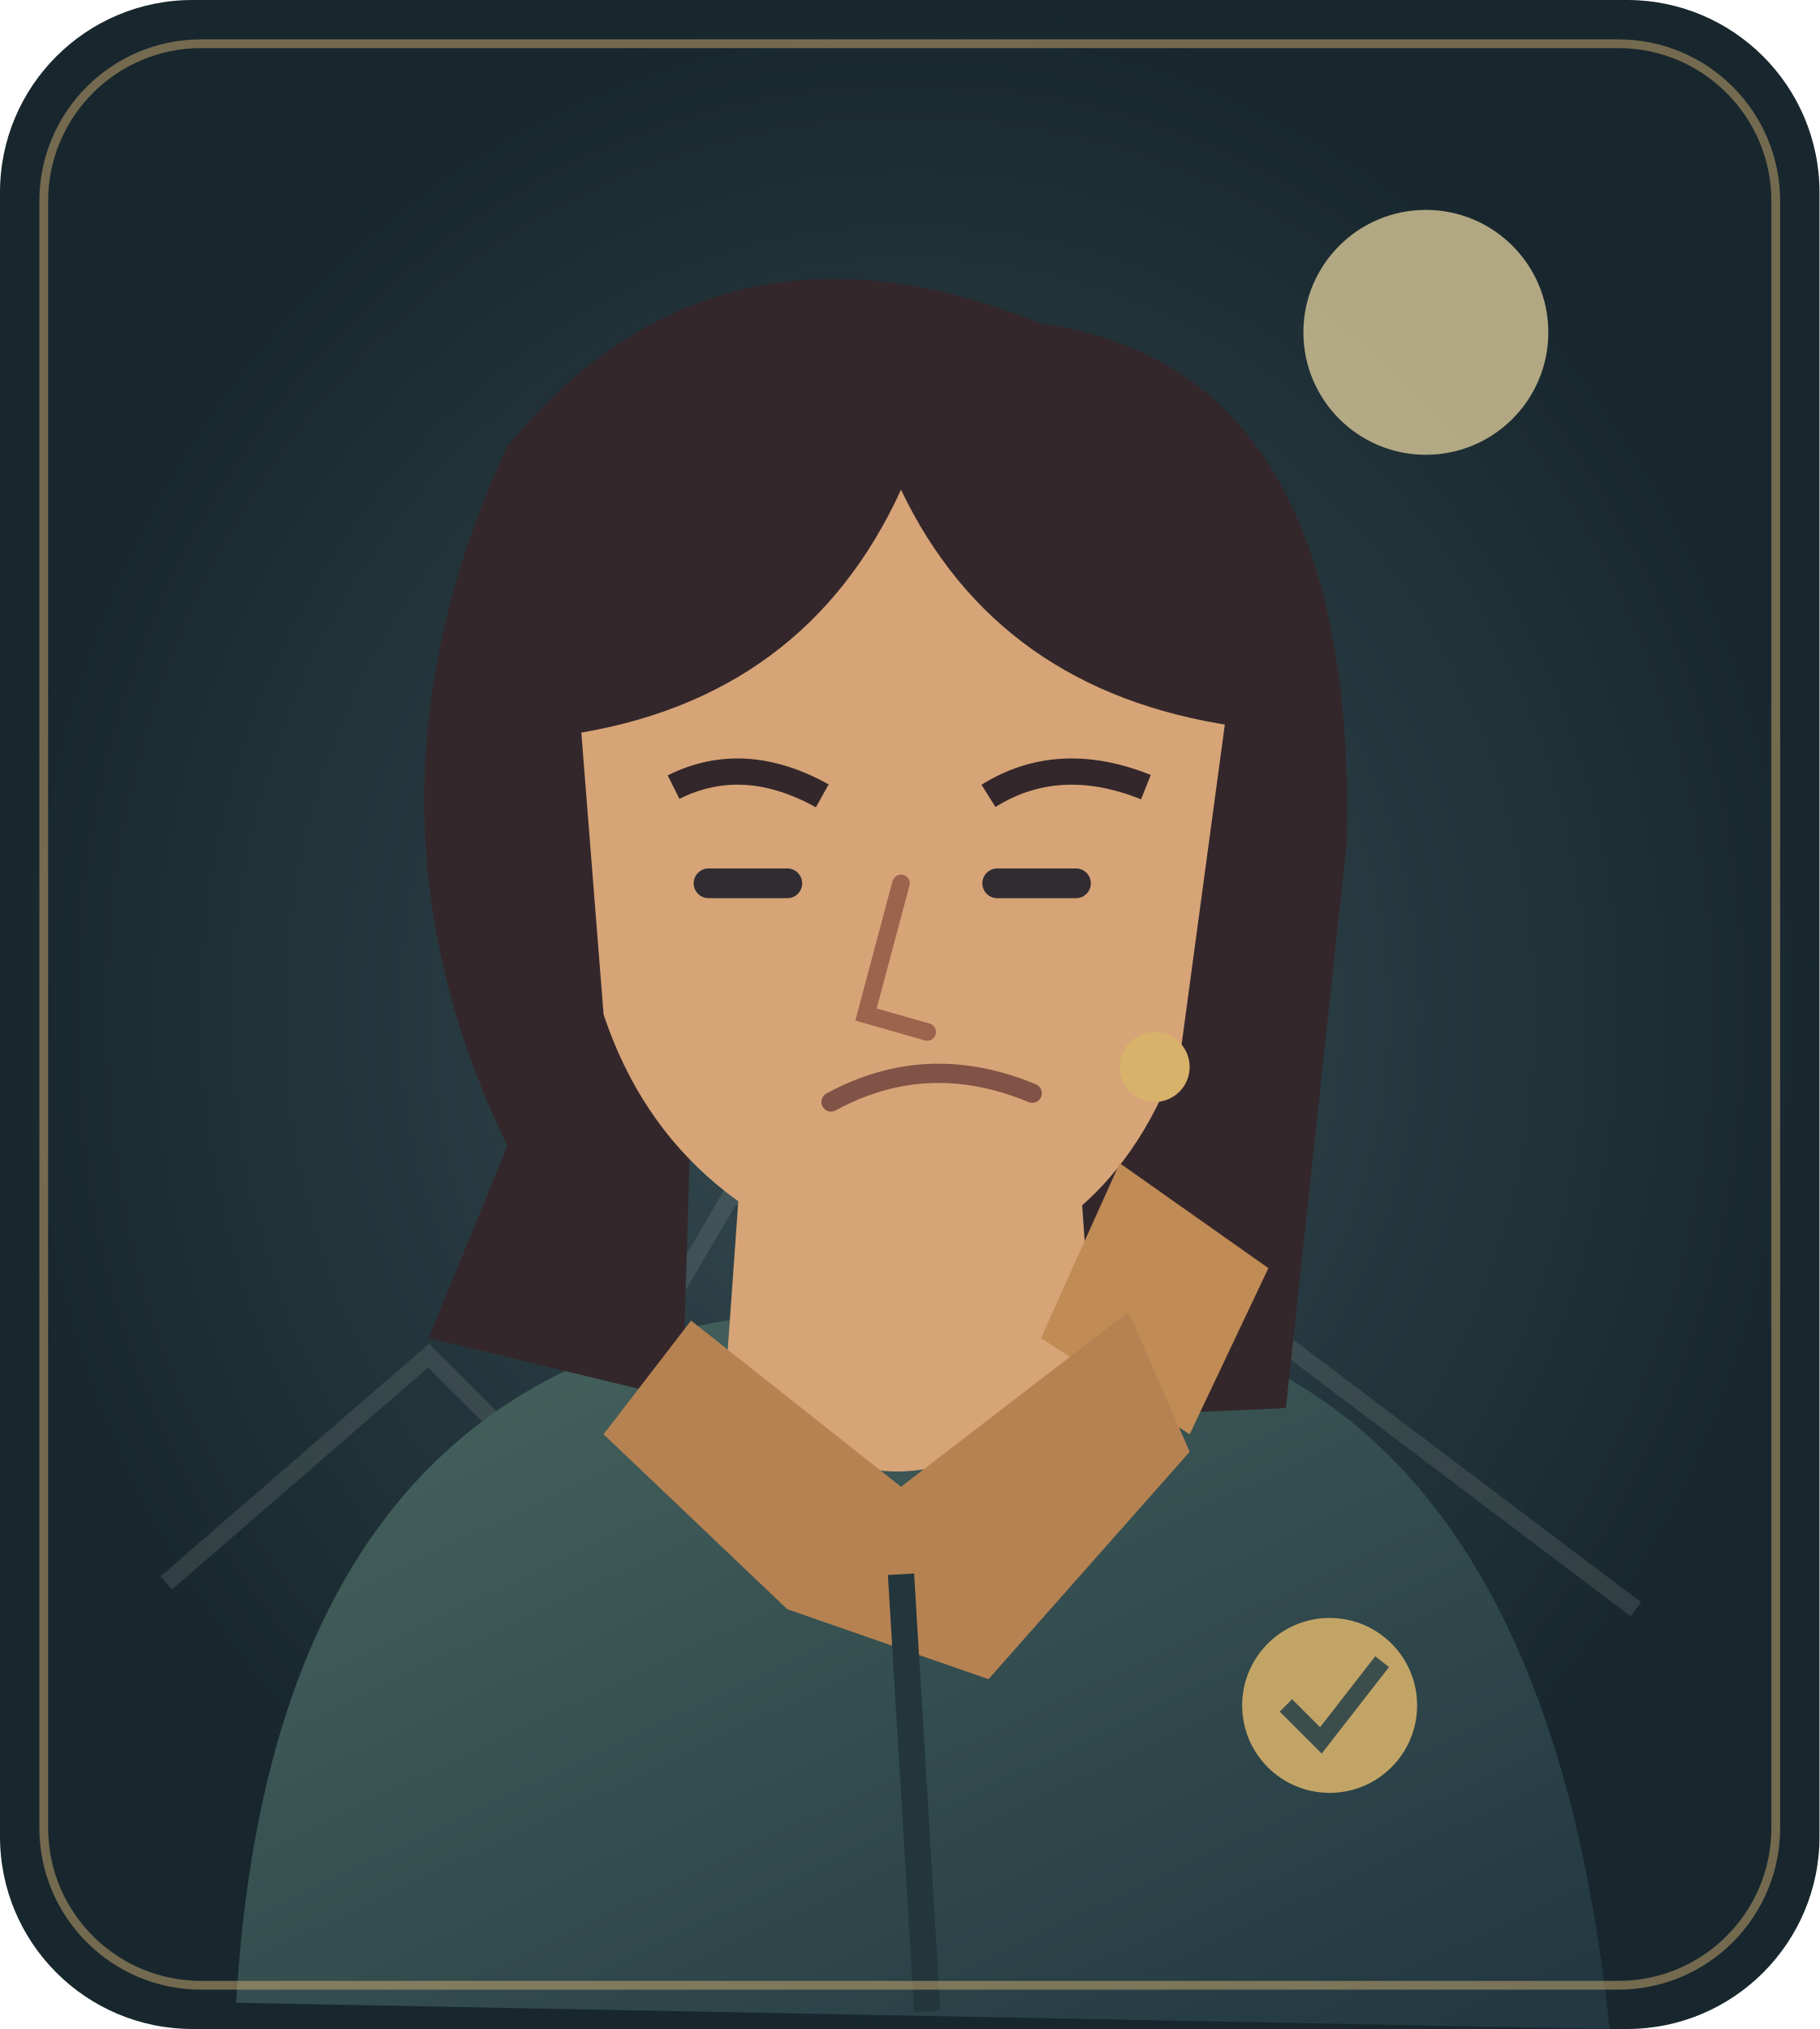
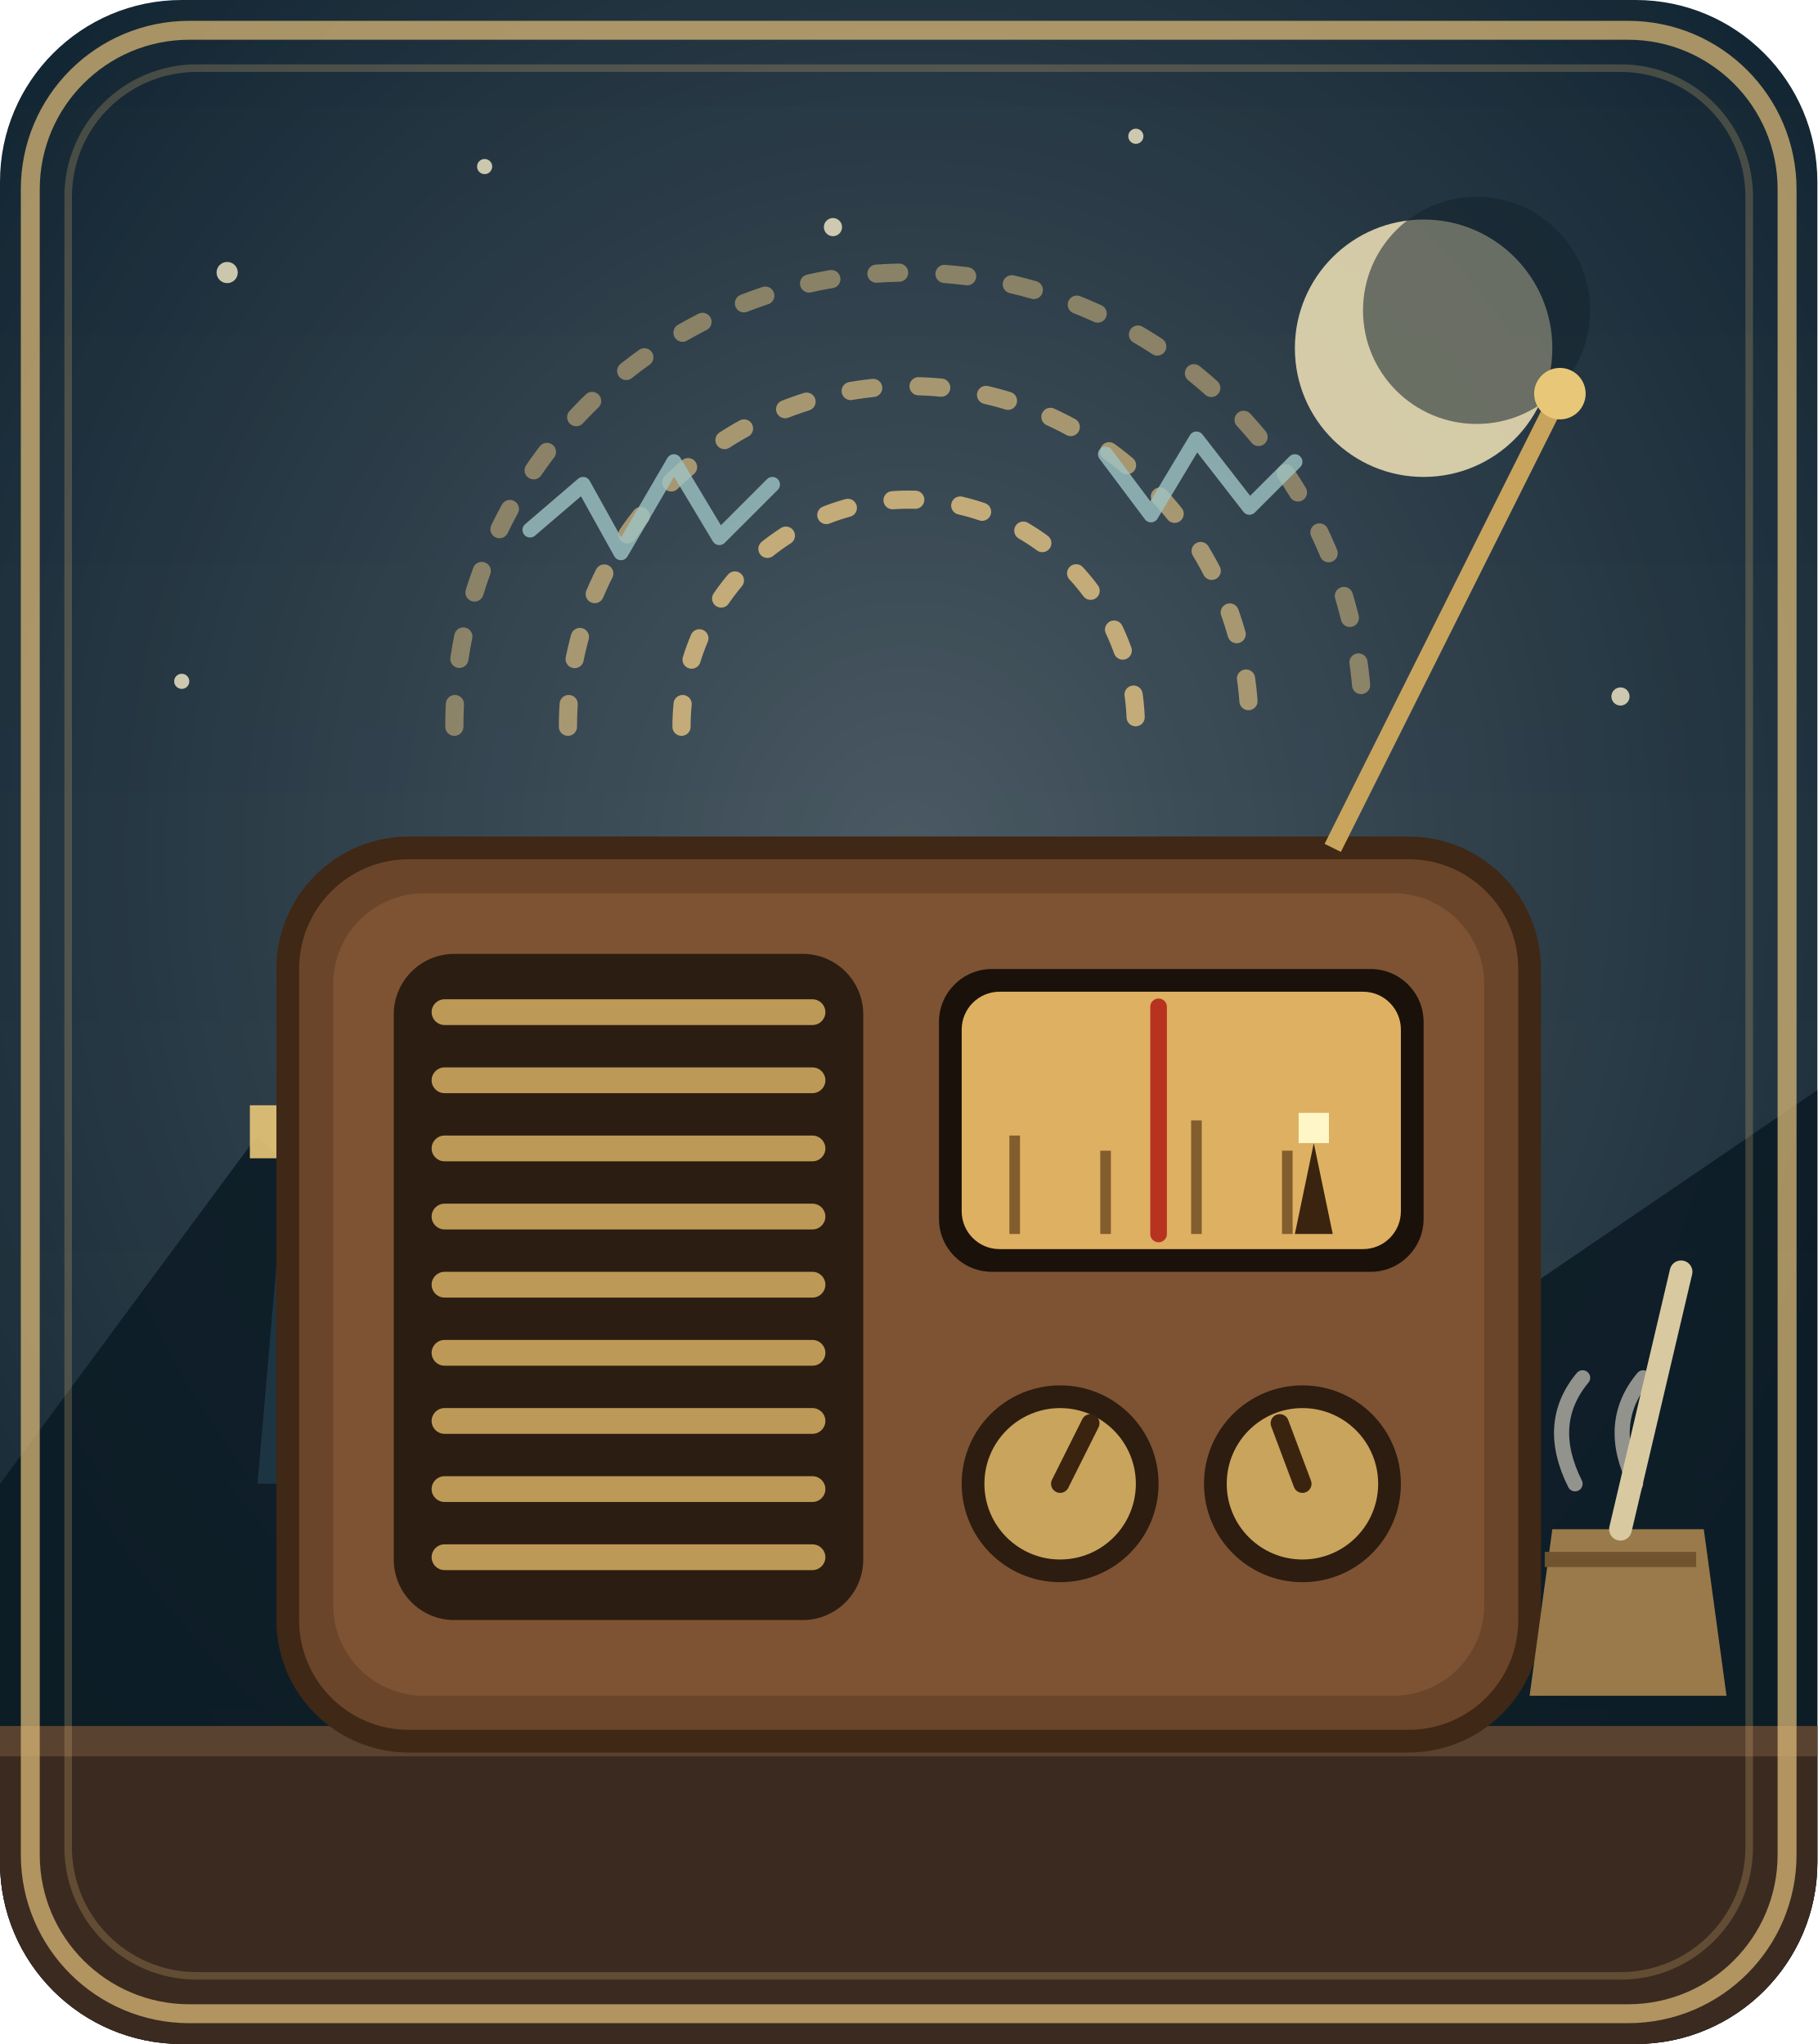
- <svg xmlns="http://www.w3.org/2000/svg" width="208" height="232" viewBox="0 0 208 232">
+ <svg xmlns="http://www.w3.org/2000/svg" width="480" height="540" viewBox="0 0 240 270">
  <defs>
-     <radialGradient id="bg">
-       <stop stop-color="#364c52" />
-       <stop offset="1" stop-color="#18272e" />
+     <linearGradient id="bg" x1="0" y1="0" x2="0" y2="1">
+       <stop offset="0" stop-color="#132633" />
+       <stop offset="1" stop-color="#1c2f3a" />
+     </linearGradient>
+     <radialGradient id="glow" cx=".5" cy=".42" r=".6">
+       <stop offset="0" stop-color="#fff" stop-opacity=".22" />
+       <stop offset="1" stop-color="#fff" stop-opacity="0" />
    </radialGradient>
-     <linearGradient id="coat" x2="0.9" y2="1">
-       <stop stop-color="#48665f" />
-       <stop offset="1" stop-color="#233841" />
-     </linearGradient>
  </defs>
-   <rect width="208" height="232" rx="22" fill="url(#bg)" />
-   <path d="M19 181L49 155L64 170L84 136L113 171L138 147L187 184" fill="none" stroke="#8d9e95" stroke-opacity=".2" stroke-width="2" />
-   <circle cx="163" cy="38" r="14" fill="#ecd8a3" opacity=".72" />
-   <path d="M27 229 Q31 160 83 151 L122 150 Q176 155 184 232" fill="url(#coat)" />
-   <path d="M58 131 Q39 92 58 51 Q82 22 119 37 Q155 42 154 96 L147 161 L125 162 L123 122 L79 127 L78 160 L49 153 Z" fill="#34272b" />
-   <path d="M85 129 L83 157 Q102 180 125 156 L123 128" fill="#d6a477" />
-   <path d="M66 78 Q67 48 103 48 Q140 50 140 83 L135 120 Q127 143 105 146 Q77 140 69 116Z" fill="#d6a477" />
-   <path d="M65 84 Q92 80 103 56 Q114 79 141 83 Q137 36 99 38 Q59 43 65 84" fill="#34272b" />
-   <path d="M103 101 L99 116 L106 118" stroke="#9c634d" stroke-width="2" fill="none" stroke-linecap="round" />
-   <path d="M81 101 L90 101 M114 101 L123 101" stroke="#302c31" stroke-width="3.4" fill="none" stroke-linecap="round" />
-   <path d="M77 90 Q85 86 94 91 M113 91 Q121 86 131 90" stroke="#34272b" stroke-width="3" fill="none" />
-   <path d="M95 126 Q106 120 118 125" stroke="#815246" stroke-width="2.2" fill="none" stroke-linecap="round" />
-   <path d="M128 133 L119 153 L136 164 L145 145Z" fill="#c18b55" />
-   <circle cx="132" cy="122" r="4" fill="#d8b16a" />
-   <path d="M79 151 L103 170 L129 150 L136 166 L113 192 L90 184 L69 164" fill="#b78252" />
-   <path d="M103 180 L106 230" stroke="#22363c" stroke-width="3" />
-   <circle cx="152" cy="195" r="10" fill="#c3a467" />
-   <path d="M147 195L151 199L158 190" stroke="#3c4e4c" stroke-width="2" fill="none" />
-   <rect x="5" y="5" width="198" height="222" rx="18" fill="none" stroke="#d0af71" stroke-opacity=".5" />
+   <clipPath id="card">
+     <rect width="240" height="270" rx="24" />
+   </clipPath>
+   <g clip-path="url(#card)">
+     <rect width="240" height="270" fill="url(#bg)" />
+     <rect width="240" height="270" fill="url(#glow)" />
+     <circle cx="188" cy="46" r="17" fill="#f2e4b8" opacity=".85" />
+     <circle cx="195" cy="41" r="15" fill="#13222d" opacity=".55" />
+     <circle cx="30" cy="36" r="1.4" fill="#f6ecc9" opacity=".8" />
+     <circle cx="64" cy="22" r="1" fill="#f6ecc9" opacity=".8" />
+     <circle cx="110" cy="30" r="1.2" fill="#f6ecc9" opacity=".8" />
+     <circle cx="150" cy="18" r="1" fill="#f6ecc9" opacity=".8" />
+     <circle cx="214" cy="92" r="1.2" fill="#f6ecc9" opacity=".8" />
+     <circle cx="24" cy="90" r="1" fill="#f6ecc9" opacity=".8" />
+     <path d="M0 196 L34 150 L56 172 L92 118 L128 166 L160 138 L196 174 L240 144 L240 270 L0 270Z" fill="#0b1a24" fill-opacity="0.85" />
+     <path d="M34 196 L38 150 L42 196Z" fill="#1d3442" />
+     <rect x="33" y="146" width="10" height="7" fill="#e9c878" opacity=".9" />
+     <path d="M43 148 L120 126 L120 138Z" fill="#f5dc9a" opacity=".16" />
+     <path d="M90 96 A30 30 0 0 1 150 96" fill="none" stroke="#f0cc86" stroke-opacity="0.75" stroke-width="2.4" stroke-linecap="round" stroke-dasharray="3 6" />
+     <path d="M75 96 A45 45 0 0 1 165 96" fill="none" stroke="#f0cc86" stroke-opacity="0.61" stroke-width="2.4" stroke-linecap="round" stroke-dasharray="3 6" />
+     <path d="M60 96 A60 60 0 0 1 180 96" fill="none" stroke="#f0cc86" stroke-opacity="0.47" stroke-width="2.4" stroke-linecap="round" stroke-dasharray="3 6" />
+     <path d="M70 70 l7 -6 l5 9 l7 -12 l6 10 l7 -7 M146 60 l6 8 l6 -10 l7 9 l6 -6" fill="none" stroke="#9fc4c4" stroke-width="2" stroke-linecap="round" stroke-linejoin="round" opacity=".8" />
+     <rect x="0" y="228" width="240" height="42" fill="#3b2a1f" />
+     <rect x="0" y="228" width="240" height="4" fill="#5a4230" />
+     <rect x="38" y="112" width="164" height="118" rx="16" fill="#6b4529" />
+     <rect x="38" y="112" width="164" height="118" rx="16" fill="none" stroke="#3f2815" stroke-width="3" />
+     <rect x="44" y="118" width="152" height="106" rx="12" fill="#7d5333" />
+     <rect x="52" y="126" width="62" height="88" rx="8" fill="#2c1d12" />
+     <rect x="57" y="132" width="52" height="3.4" rx="1.7" fill="#c9a45c" opacity="0.92" />
+     <rect x="57" y="141" width="52" height="3.4" rx="1.7" fill="#c9a45c" opacity="0.92" />
+     <rect x="57" y="150" width="52" height="3.4" rx="1.7" fill="#c9a45c" opacity="0.92" />
+     <rect x="57" y="159" width="52" height="3.4" rx="1.7" fill="#c9a45c" opacity="0.92" />
+     <rect x="57" y="168" width="52" height="3.4" rx="1.7" fill="#c9a45c" opacity="0.92" />
+     <rect x="57" y="177" width="52" height="3.4" rx="1.7" fill="#c9a45c" opacity="0.92" />
+     <rect x="57" y="186" width="52" height="3.4" rx="1.7" fill="#c9a45c" opacity="0.92" />
+     <rect x="57" y="195" width="52" height="3.4" rx="1.7" fill="#c9a45c" opacity="0.92" />
+     <rect x="57" y="204" width="52" height="3.4" rx="1.7" fill="#c9a45c" opacity="0.92" />
+     <rect x="124" y="128" width="64" height="40" rx="7" fill="#1a110a" />
+     <rect x="127" y="131" width="58" height="34" rx="5" fill="#e8b866" opacity="0.95" />
+     <path d="M134 163 V150 M146 163 V152 M158 163 V148 M170 163 V152" stroke="#5b3a18" stroke-width="1.4" opacity=".7" />
+     <path d="M153 133 V163" stroke="#b7331f" stroke-width="2.2" stroke-linecap="round" />
+     <path d="M171 163 L173.5 151 L176 163Z" fill="#3a2410" />
+     <rect x="171.5" y="147" width="4" height="4" fill="#fff6c8" />
+     <circle cx="140" cy="196" r="13" fill="#2d1c10" />
+     <circle cx="140" cy="196" r="10" fill="#c9a45c" />
+     <path d="M140 196 L144 188" stroke="#3a2410" stroke-width="2.4" stroke-linecap="round" />
+     <circle cx="172" cy="196" r="13" fill="#2d1c10" />
+     <circle cx="172" cy="196" r="10" fill="#c9a45c" />
+     <path d="M172 196 L169 188" stroke="#3a2410" stroke-width="2.4" stroke-linecap="round" />
+     <path d="M176 112 L206 52" stroke="#c9a45c" stroke-width="2.4" />
+     <circle cx="206" cy="52" r="3.4" fill="#e8c878" />
+     <path d="M202 224 h26 l-3 -22 h-20Z" fill="#9a7a4a" />
+     <path d="M204 206 h20" stroke="#6f542f" stroke-width="2" />
+     <path d="M208 196 q-4 -8 1 -14 M216 196 q-4 -8 1 -14" fill="none" stroke="#d9d2c3" stroke-width="2" stroke-linecap="round" opacity=".65" />
+     <path d="M214 202 L222 168" stroke="#d8c9a0" stroke-width="3" stroke-linecap="round" />
+   </g>
+   <rect x="4" y="4" width="232" height="262" rx="21" fill="none" stroke="#d8b676" stroke-opacity=".75" stroke-width="2.5" />
+   <rect x="9" y="9" width="222" height="252" rx="17" fill="none" stroke="#d8b676" stroke-opacity=".25" stroke-width="1" />
</svg>
